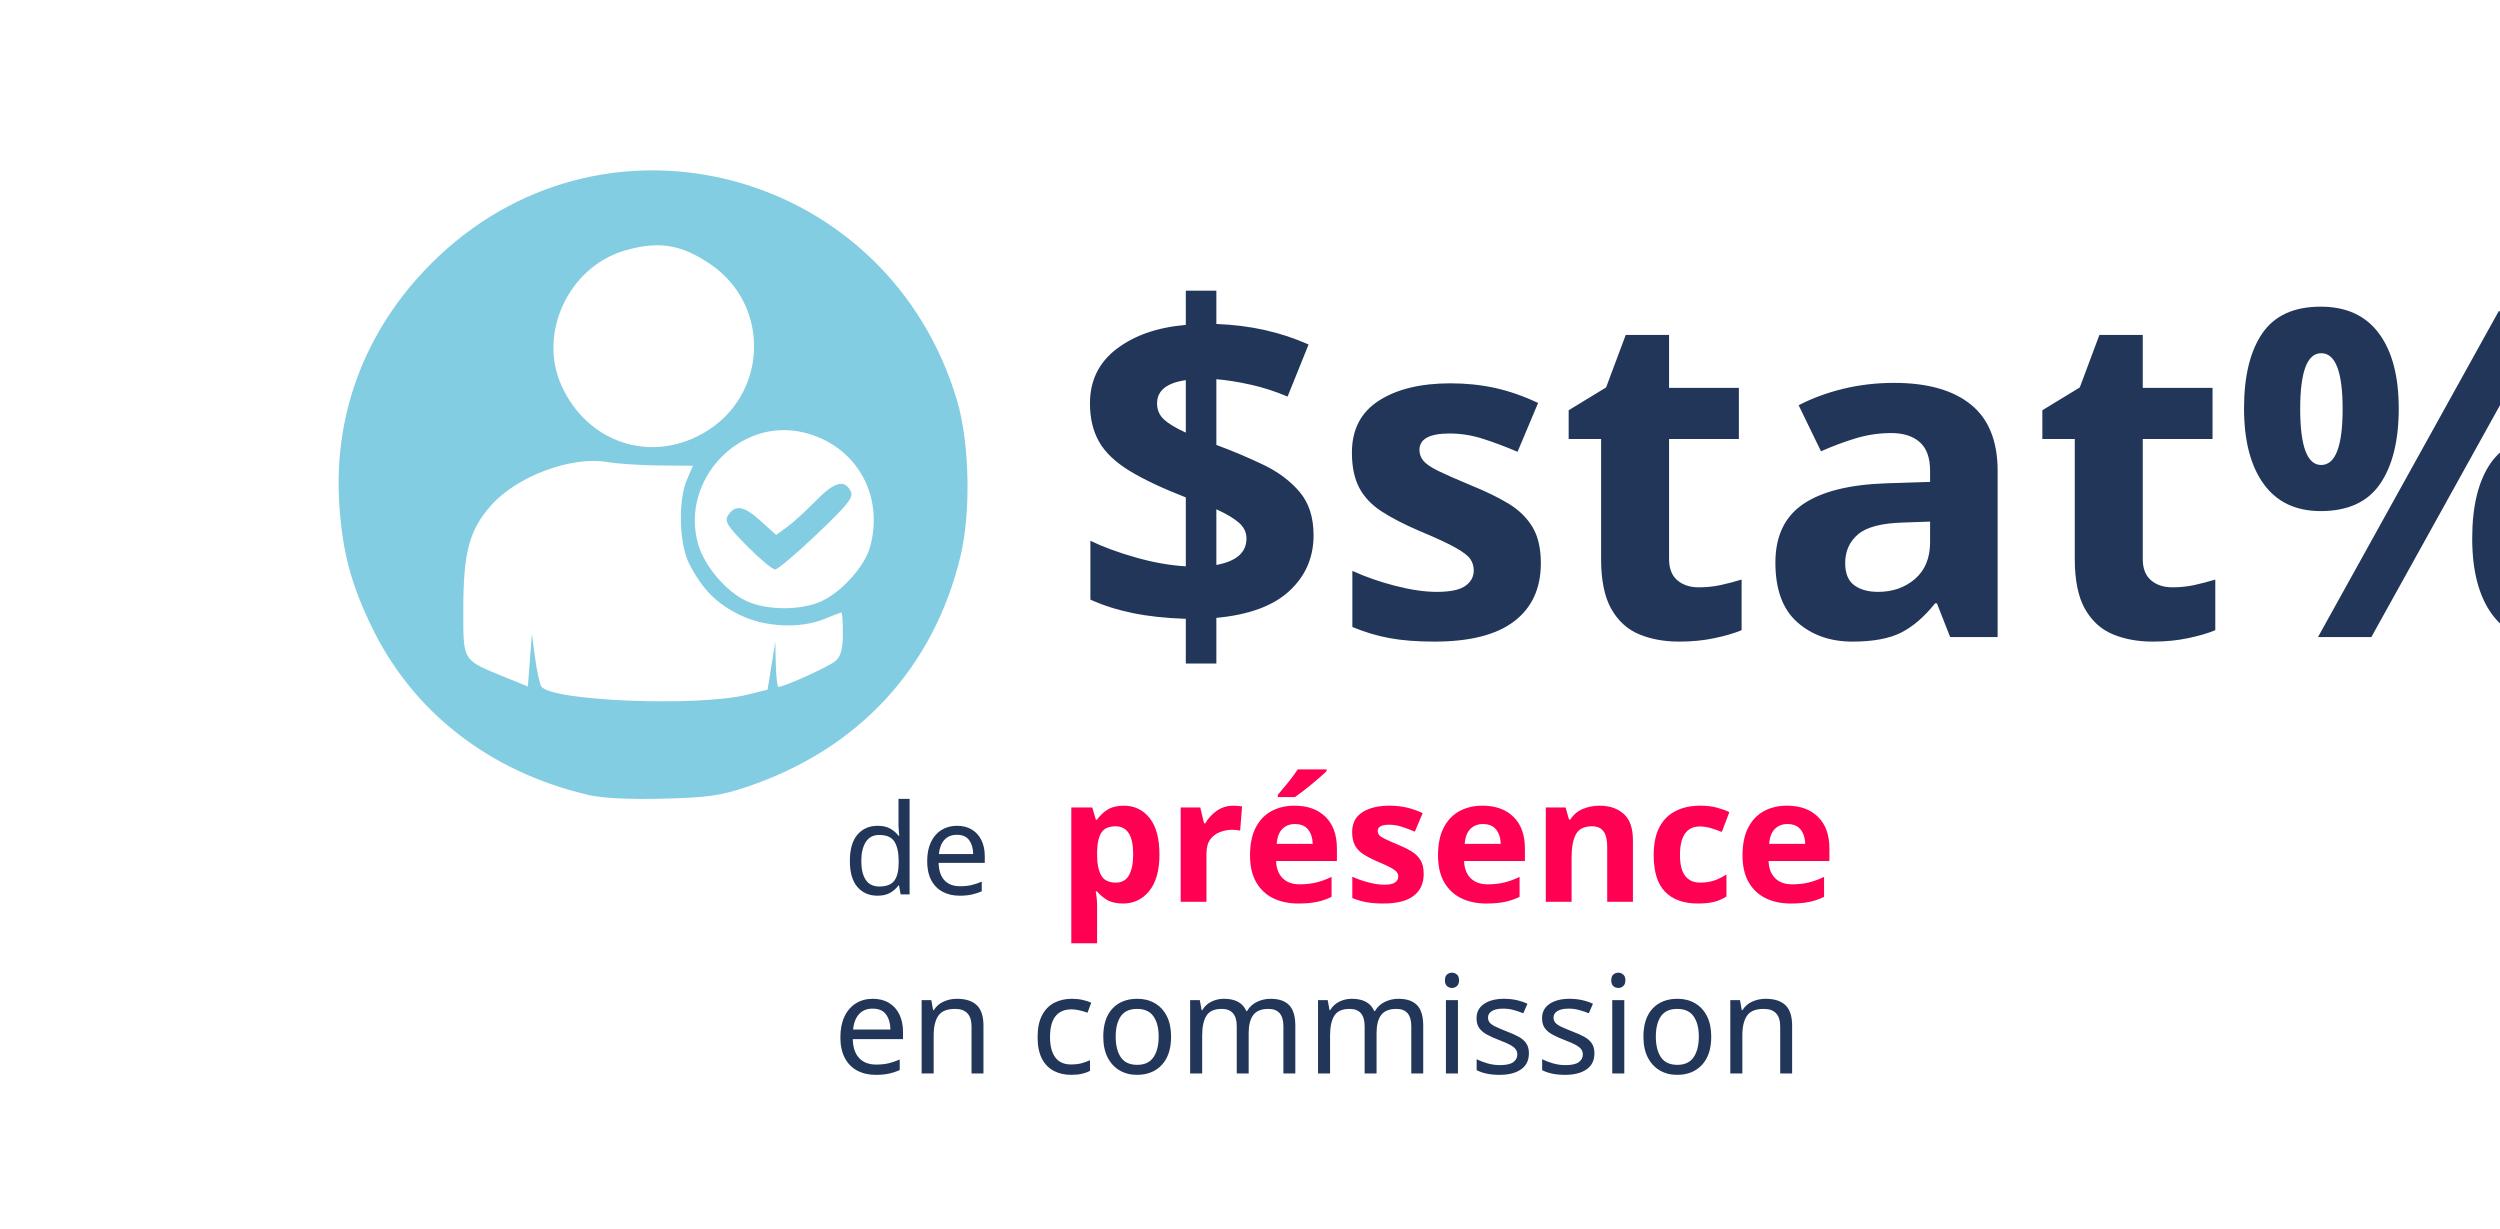
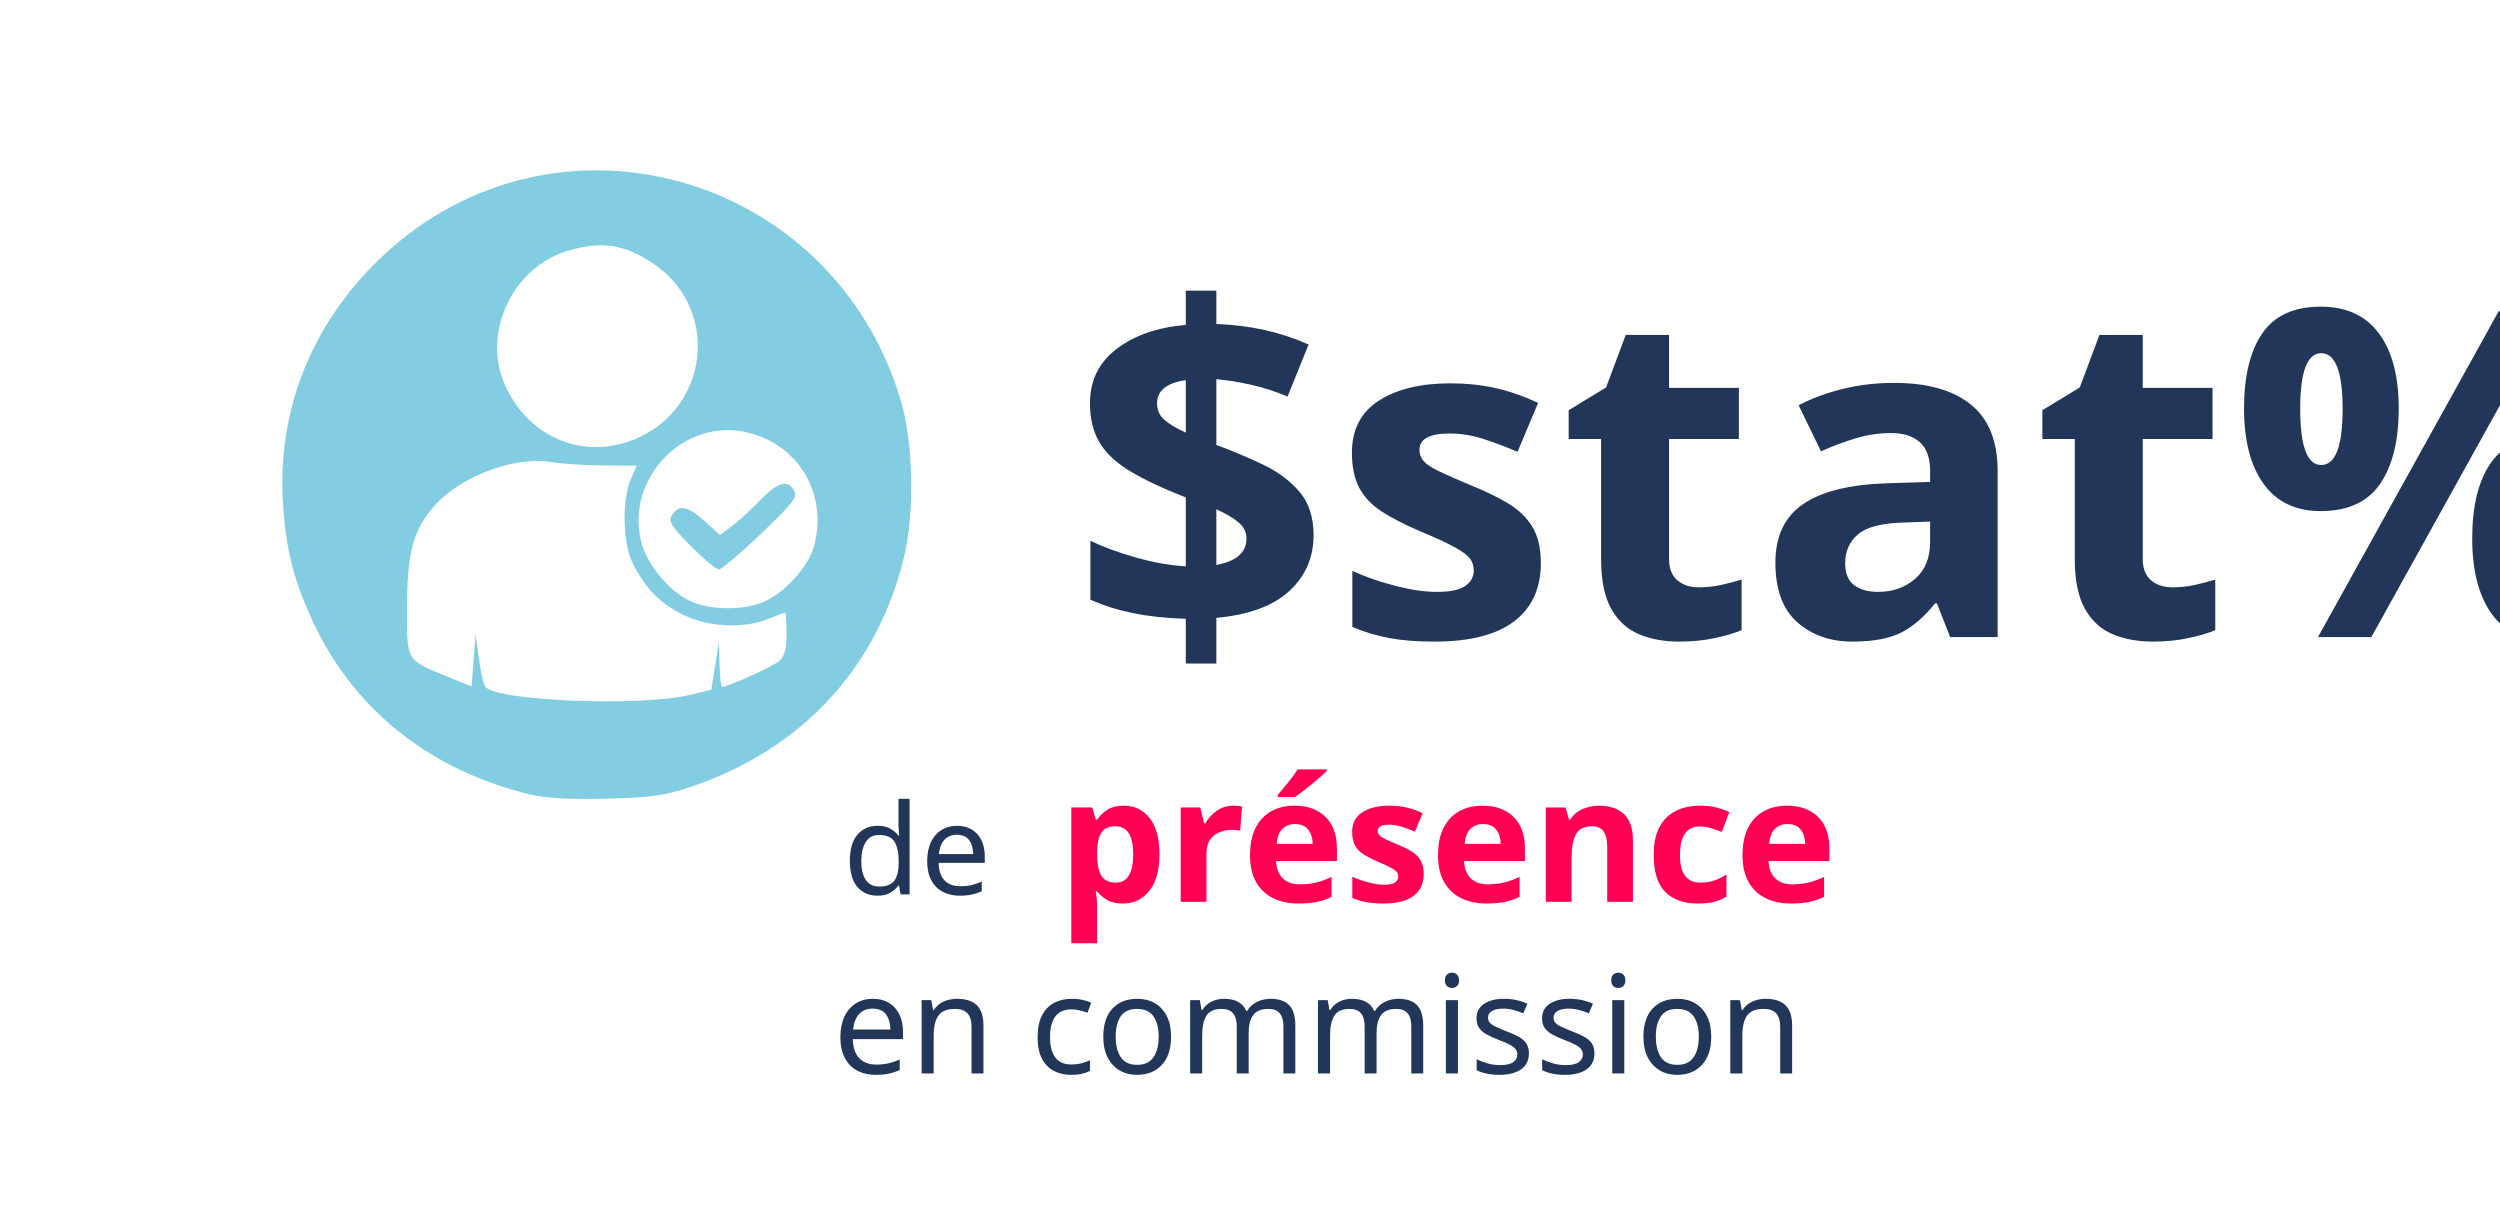
- <svg xmlns="http://www.w3.org/2000/svg" version="1.1" width="710.812" height="349.344" id="svg3157">
+ <svg xmlns="http://www.w3.org/2000/svg" id="svg3157" height="349.344" width="710.812" version="1.1">
  <defs id="defs3159" />
  <g id="layer1">
-     <text x="304.325" y="181.13" id="text3044" xml:space="preserve" style="font-size:129.75px;font-style:normal;font-variant:normal;font-weight:bold;font-stretch:normal;line-height:125%;letter-spacing:0px;word-spacing:0px;fill:#213659;fill-opacity:1;stroke:none;font-family:Montserrat;-inkscape-font-specification:Sans Bold">
+     <text x="304.325" y="181.13" id="text3044" xml:space="preserve" style="font-style:normal;font-variant:normal;font-weight:bold;font-stretch:normal;font-size:129.75px;line-height:125%;font-family:Montserrat;-inkscape-font-specification:'Sans Bold';letter-spacing:0px;word-spacing:0px;fill:#213659;fill-opacity:1;stroke:none">
      <tspan x="304.325" y="181.13" id="tspan3046">$stat%</tspan>
    </text>
-     <text x="239.667" y="254.307" id="soustitre1" xml:space="preserve" style="font-size:35.748px;font-style:normal;font-variant:normal;font-weight:bold;font-stretch:normal;line-height:125%;letter-spacing:0px;word-spacing:0px;fill:#213659;fill-opacity:1;stroke:none;font-family:Montserrat;-inkscape-font-specification:Sans Bold">
-       <tspan x="239.667" y="254.307" id="tspan3015" style="font-size:35.748px;font-style:normal;font-variant:normal;font-weight:400;font-stretch:normal;text-align:start;line-height:125%;writing-mode:lr-tb;text-anchor:start;fill:#213659;fill-opacity:1;font-family:Montserrat;-inkscape-font-specification:Montserrat Medium">de</tspan>
+     <text x="239.667" y="254.307" id="soustitre1" xml:space="preserve" style="font-style:normal;font-variant:normal;font-weight:bold;font-stretch:normal;font-size:35.748px;line-height:125%;font-family:Montserrat;-inkscape-font-specification:'Sans Bold';letter-spacing:0px;word-spacing:0px;fill:#213659;fill-opacity:1;stroke:none">
+       <tspan x="239.667" y="254.307" id="tspan3015" style="font-style:normal;font-variant:normal;font-weight:400;font-stretch:normal;font-size:35.748px;line-height:125%;font-family:Montserrat;-inkscape-font-specification:'Montserrat Medium';text-align:start;writing-mode:lr-tb;text-anchor:start;fill:#213659;fill-opacity:1">de</tspan>
    </text>
-     <text x="300.771" y="256.406" id="soustitres2" xml:space="preserve" style="font-size:49.133px;font-style:normal;font-variant:normal;font-weight:bold;font-stretch:normal;line-height:125%;letter-spacing:0px;word-spacing:0px;fill:#ff0052;fill-opacity:1;stroke:none;font-family:Montserrat;-inkscape-font-specification:Sans Bold">
-       <tspan x="300.771" y="256.406" id="tspan3019" style="font-size:49.133px;font-style:normal;font-variant:normal;font-weight:bold;font-stretch:normal;text-align:start;line-height:125%;writing-mode:lr-tb;text-anchor:start;fill:#ff0052;fill-opacity:1;font-family:Montserrat;-inkscape-font-specification:Montserrat Bold">présence</tspan>
+     <text x="300.771" y="256.406" id="soustitres2" xml:space="preserve" style="font-style:normal;font-variant:normal;font-weight:bold;font-stretch:normal;font-size:49.133px;line-height:125%;font-family:Montserrat;-inkscape-font-specification:'Sans Bold';letter-spacing:0px;word-spacing:0px;fill:#ff0052;fill-opacity:1;stroke:none">
+       <tspan x="300.771" y="256.406" id="tspan3019" style="font-style:normal;font-variant:normal;font-weight:bold;font-stretch:normal;font-size:49.133px;line-height:125%;font-family:Montserrat;-inkscape-font-specification:'Montserrat Bold';text-align:start;writing-mode:lr-tb;text-anchor:start;fill:#ff0052;fill-opacity:1">présence</tspan>
    </text>
-     <text x="236.796" y="305.215" id="soustitre3" xml:space="preserve" style="font-size:38.891px;font-style:normal;font-variant:normal;font-weight:bold;font-stretch:normal;line-height:125%;letter-spacing:0px;word-spacing:0px;fill:#213659;fill-opacity:1;stroke:none;font-family:Montserrat;-inkscape-font-specification:Sans Bold">
-       <tspan x="236.796" y="305.215" id="tspan3023" style="font-size:38.891px;font-style:normal;font-variant:normal;font-weight:400;font-stretch:normal;text-align:start;line-height:125%;writing-mode:lr-tb;text-anchor:start;fill:#213659;fill-opacity:1;font-family:Montserrat;-inkscape-font-specification:Montserrat Medium">en commission</tspan>
+     <text x="236.796" y="305.215" id="soustitre3" xml:space="preserve" style="font-style:normal;font-variant:normal;font-weight:bold;font-stretch:normal;font-size:38.891px;line-height:125%;font-family:Montserrat;-inkscape-font-specification:'Sans Bold';letter-spacing:0px;word-spacing:0px;fill:#213659;fill-opacity:1;stroke:none">
+       <tspan x="236.796" y="305.215" id="tspan3023" style="font-style:normal;font-variant:normal;font-weight:400;font-stretch:normal;font-size:38.891px;line-height:125%;font-family:Montserrat;-inkscape-font-specification:'Montserrat Medium';text-align:start;writing-mode:lr-tb;text-anchor:start;fill:#213659;fill-opacity:1">en commission</tspan>
    </text>
-     <path d="m 167.332,226.033 c -28.118,-6.562 -49.995,-23.568 -61.736,-47.991 -5.873,-12.216 -8.256,-21.279 -9.128,-34.72 -1.74,-26.834 8.265,-51.692 28.415,-70.592 48.867,-45.838 127.847,-23.817 147.203,41.042 3.566,11.951 4.027,31.674 1.033,44.244 -7.58,31.824 -29.052,55.045 -60.755,65.706 -7.502,2.523 -11.19,3.042 -23.891,3.362 -9.626,0.243 -17.218,-0.134 -21.14,-1.05 z m 45.206,-28.531 5.708,-1.423 1.091,-6.794 1.091,-6.793 0.155,6.398 c 0.085,3.519 0.415,6.398 0.733,6.398 1.722,0 14.565,-5.833 16.3,-7.403 1.489,-1.347 2.036,-3.44 2.036,-7.789 0,-3.271 -0.189,-5.947 -0.42,-5.947 -0.231,0 -2.31,0.79 -4.62,1.755 -6.975,2.914 -17.039,2.473 -24.269,-1.064 -6.653,-3.255 -10.565,-7.2 -14.346,-14.469 -2.914,-5.601 -3.255,-18.069 -0.659,-24.051 l 1.69,-3.894 -9.563,-0.083 c -5.26,-0.045 -11.898,-0.481 -14.752,-0.968 -10.309,-1.76 -25.793,4.031 -33.161,12.401 -6.134,6.969 -7.823,13.324 -7.823,29.436 0,15.003 -0.419,14.324 11.945,19.362 l 6.413,2.613 0.566,-7.459 0.566,-7.459 0.91,6.748 c 0.5,3.711 1.298,7.377 1.773,8.145 2.576,4.169 44.58,5.847 58.636,2.342 z m 20.995,-26.543 c 5.723,-2.606 12.319,-9.938 13.827,-15.369 4.146,-14.932 -4.042,-29.074 -18.898,-32.638 -18.159,-4.356 -35.079,13.504 -29.995,31.662 1.764,6.3 8.023,13.669 13.863,16.322 5.841,2.653 15.404,2.663 21.202,0.023 z m -21.157,-15.744 c -5.535,-5.593 -6.424,-7.011 -5.409,-8.623 2.021,-3.209 4.492,-2.822 9.211,1.441 l 4.494,4.06 3.093,-2.234 c 1.701,-1.229 5.325,-4.528 8.053,-7.331 5.335,-5.482 8.205,-6.338 10,-2.984 0.97,1.813 -0.376,3.555 -9.46,12.239 -5.825,5.569 -11.214,10.125 -11.975,10.125 -0.761,0 -4.364,-3.012 -8.007,-6.694 z m -12.525,-31.981 c 18.519,-10.462 19.574,-36.412 1.962,-48.241 -8.306,-5.579 -14.721,-6.554 -24.331,-3.7 -15.813,4.696 -24.562,23.478 -17.85,38.322 7.31,16.167 25.066,22.179 40.219,13.618 z" id="path3047" style="fill:#82cde2;fill-opacity:1" />
+     <path d="M 151.332,226.033 C 123.214,219.471 101.337,202.465 89.595,178.042 83.722,165.825 81.339,156.762 80.467,143.322 78.727,116.487 88.733,91.63 108.883,72.729 157.75,26.891 236.73,48.912 256.085,113.771 c 3.566,11.951 4.027,31.674 1.033,44.244 -7.58,31.824 -29.052,55.045 -60.755,65.706 -7.502,2.523 -11.19,3.042 -23.891,3.362 -9.626,0.243 -17.218,-0.134 -21.14,-1.05 z m 45.206,-28.531 5.708,-1.423 1.091,-6.794 1.091,-6.793 0.155,6.398 c 0.085,3.519 0.415,6.398 0.733,6.398 1.722,0 14.565,-5.833 16.3,-7.403 1.489,-1.347 2.036,-3.44 2.036,-7.789 0,-3.271 -0.189,-5.947 -0.42,-5.947 -0.231,0 -2.31,0.79 -4.62,1.755 -6.975,2.914 -17.039,2.473 -24.269,-1.064 -6.653,-3.255 -10.565,-7.2 -14.346,-14.469 -2.914,-5.601 -3.255,-18.069 -0.659,-24.051 l 1.69,-3.894 -9.563,-0.083 c -5.26,-0.045 -11.898,-0.481 -14.752,-0.968 -10.309,-1.76 -25.793,4.031 -33.161,12.401 -6.134,6.969 -7.823,13.324 -7.823,29.436 0,15.003 -0.419,14.324 11.945,19.362 l 6.413,2.613 0.566,-7.459 0.566,-7.459 0.91,6.748 c 0.5,3.711 1.298,7.377 1.773,8.145 2.576,4.169 44.58,5.847 58.636,2.342 z m 20.995,-26.543 c 5.723,-2.606 12.319,-9.938 13.827,-15.369 4.146,-14.932 -4.042,-29.074 -18.898,-32.638 -18.159,-4.356 -35.079,13.504 -29.995,31.662 1.764,6.3 8.023,13.669 13.863,16.322 5.841,2.653 15.404,2.663 21.202,0.023 z m -21.157,-15.744 c -5.535,-5.593 -6.424,-7.011 -5.409,-8.623 2.021,-3.209 4.492,-2.822 9.211,1.441 l 4.494,4.06 3.093,-2.234 c 1.701,-1.229 5.325,-4.528 8.053,-7.331 5.335,-5.482 8.205,-6.338 10,-2.984 0.97,1.813 -0.376,3.555 -9.46,12.239 -5.825,5.569 -11.214,10.125 -11.975,10.125 -0.761,0 -4.364,-3.012 -8.007,-6.694 z m -12.525,-31.981 c 18.519,-10.462 19.574,-36.412 1.962,-48.241 -8.306,-5.579 -14.721,-6.554 -24.331,-3.7 -15.813,4.696 -24.562,23.478 -17.85,38.322 7.31,16.167 25.066,22.179 40.219,13.618 z" id="path3047" style="fill:#82cde2;fill-opacity:1" />
  </g>
</svg>
